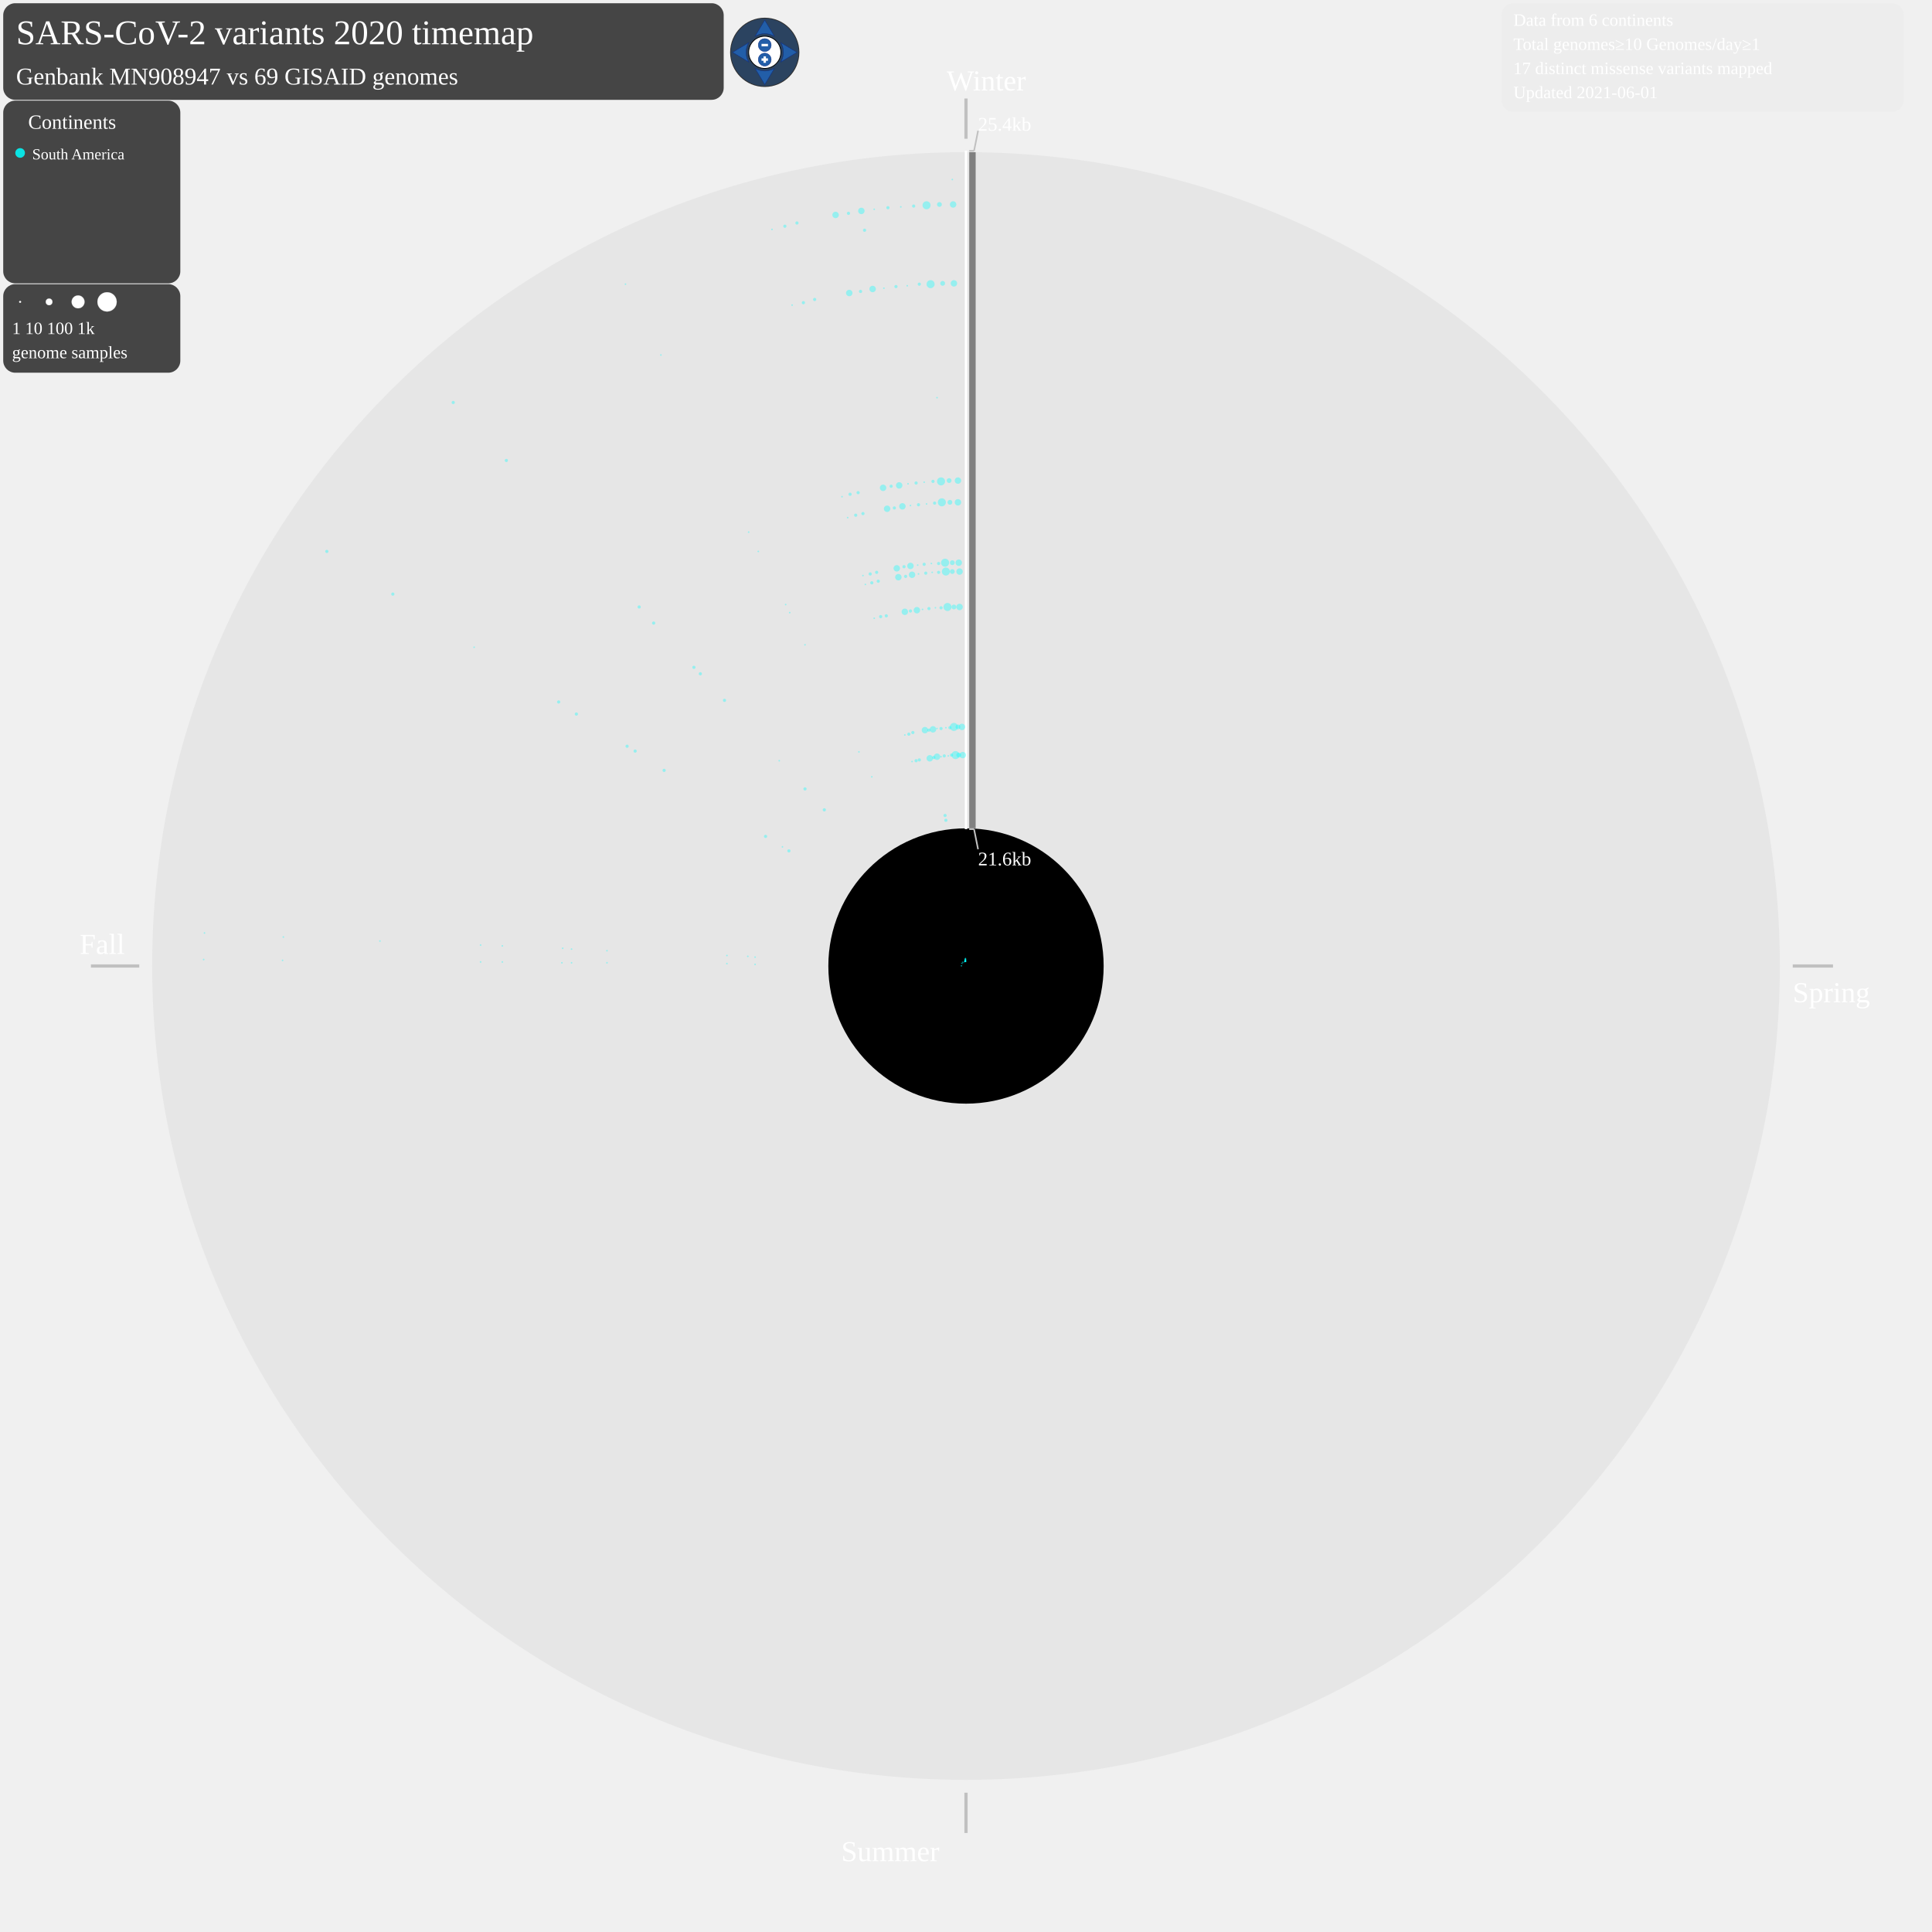
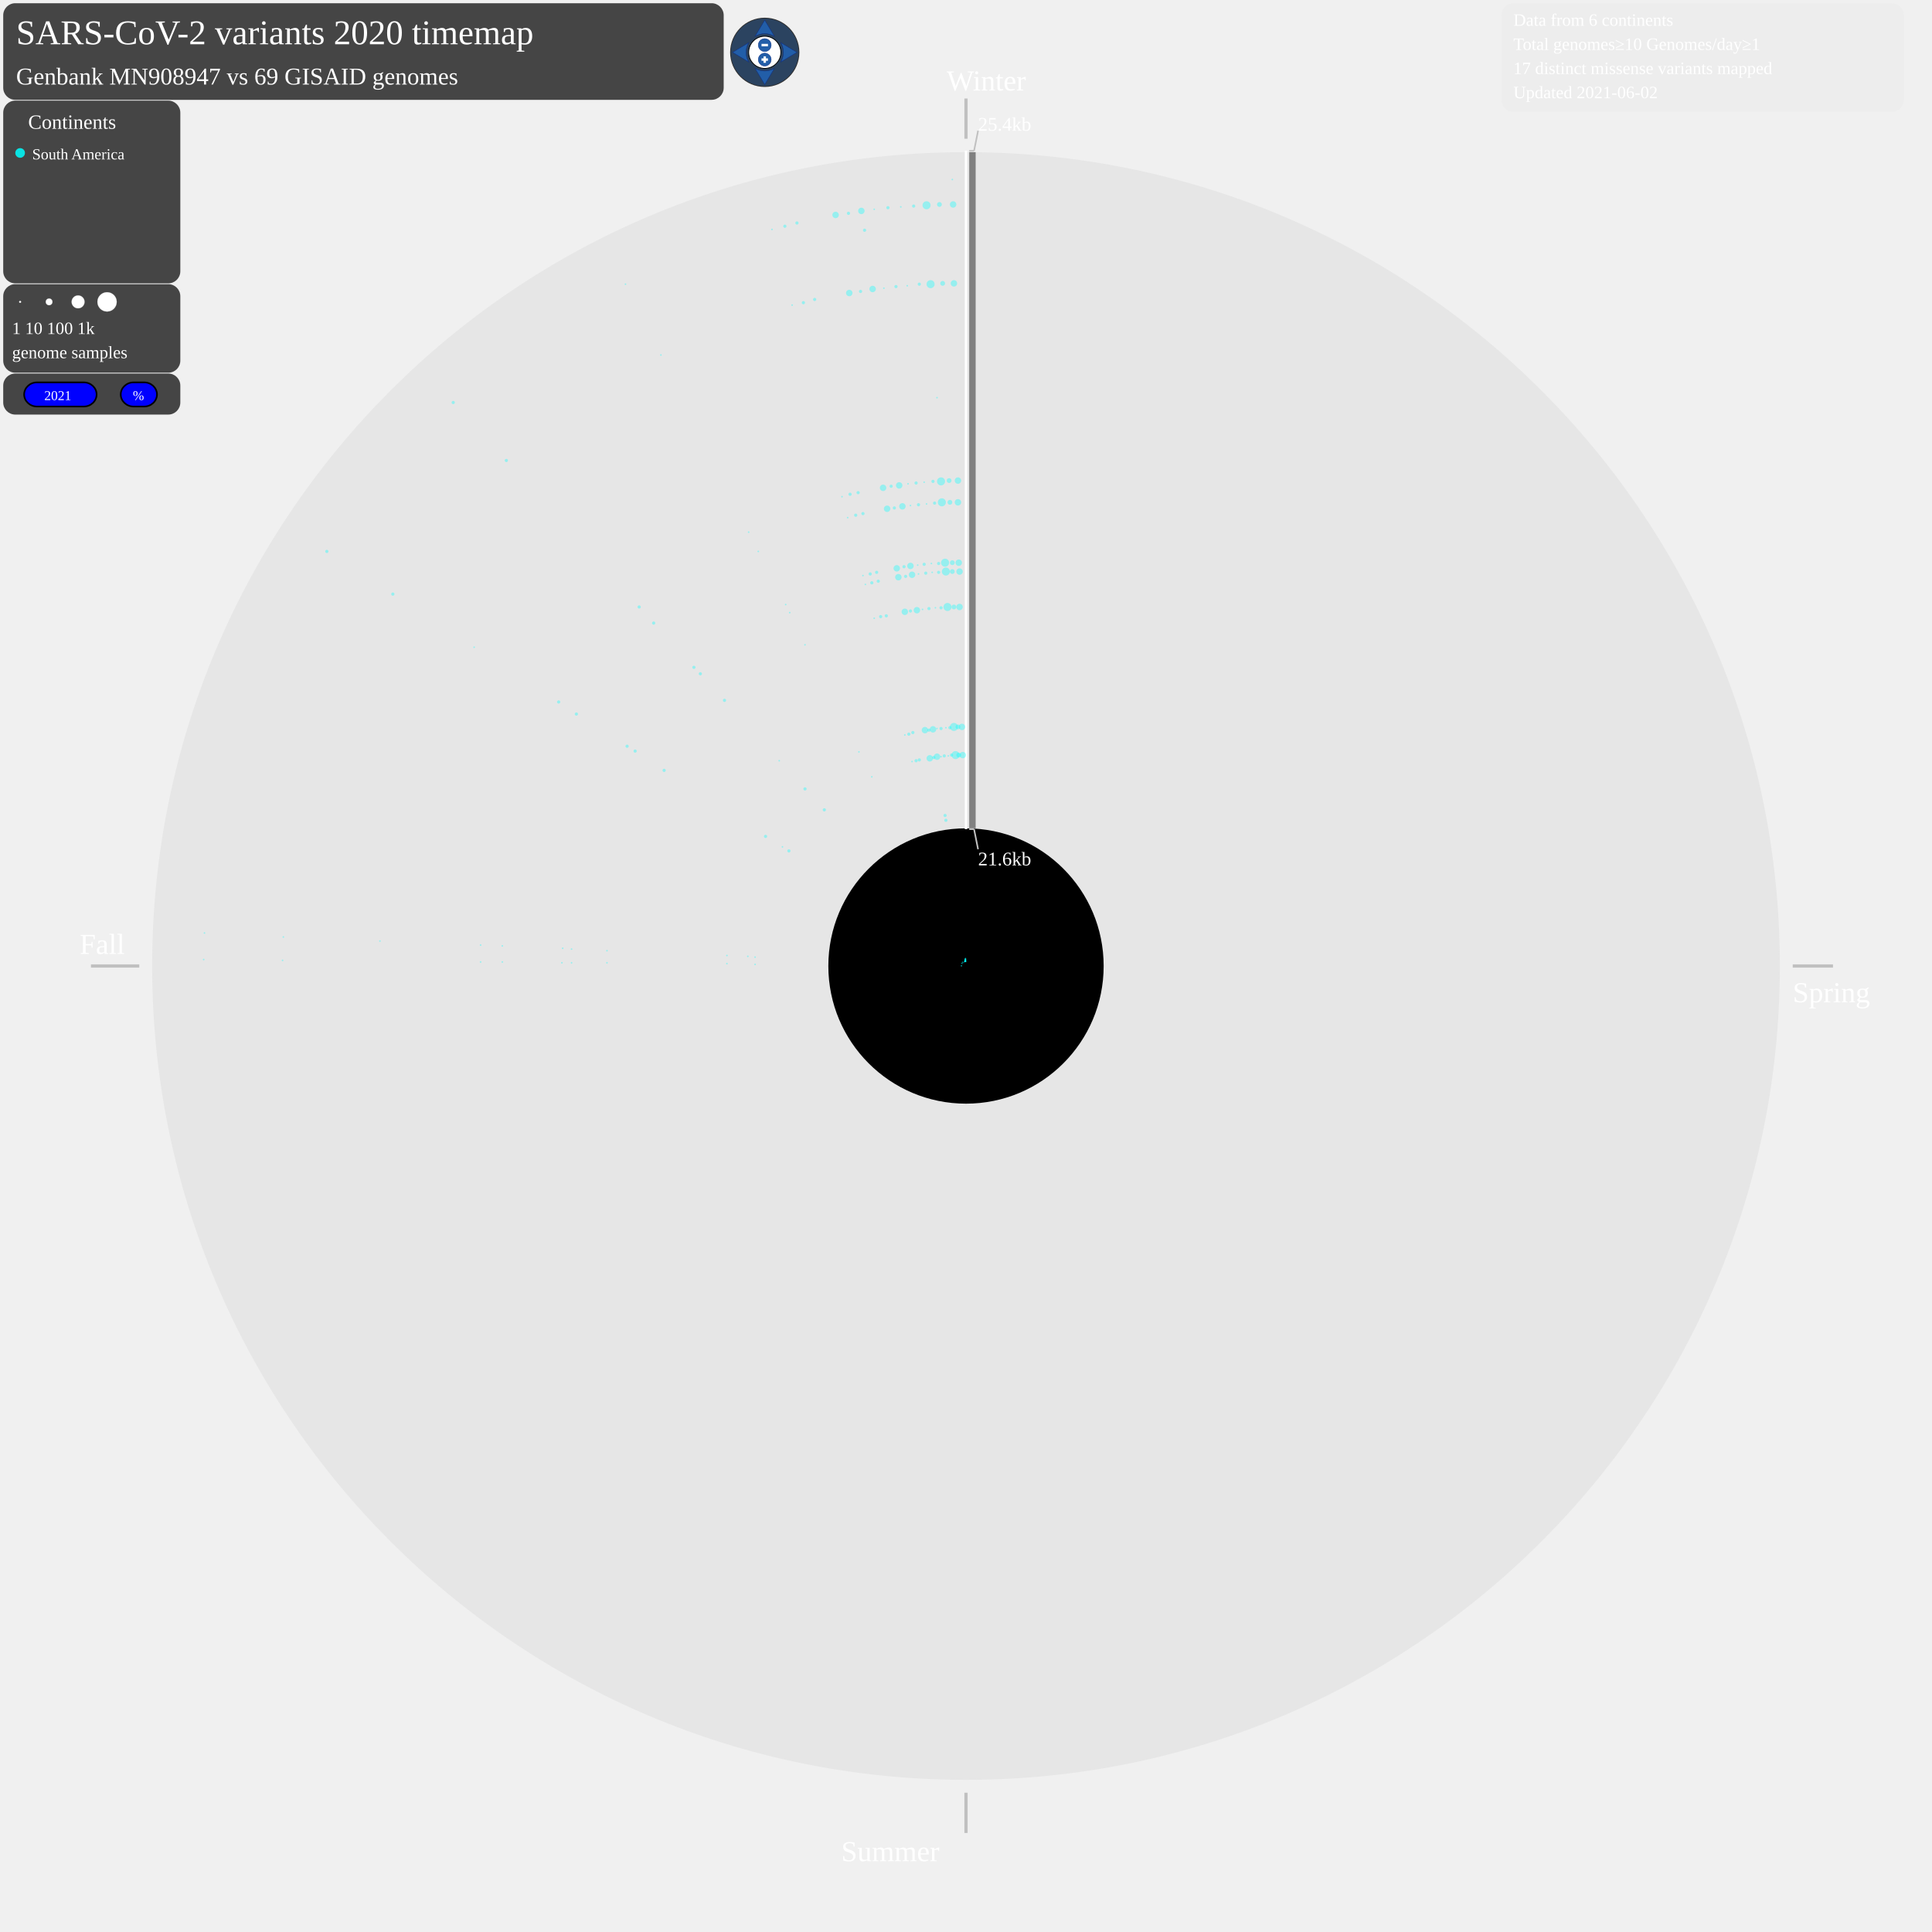
<svg xmlns="http://www.w3.org/2000/svg" width="2400" height="2400" style="background-color:black" viewBox="0 0 2400 2400" id="map-svg">
  <defs>
    <style type="text/css">
	.sb {
	stroke-width:0.8;
	stroke-opacity:0.7;
	}
	.sb:hover {
	stroke-width:0.8;
	stroke-opacity:1.0;
	}
	.compass {
	fill: #fff;
	stroke: #000;
	stroke-width: 1;
	}
	.button {
	fill: #225EA8;
	stroke: #0C2C84;
	stroke-width: 0.5;
	stroke-miterlimit:6;
	stroke-linecap: round;
	}
	.button:hover {
	stroke-width: 1;
	}
	.plus-minus {
	fill: #fff;
	pointer-events: none;
	}
	.legendcol {
	stroke: none;
	fill-opacity:0.85;
	}
	.legendcol:hover {
	fill-opacity:1.0;
	}
	.cv {
	stroke: none;
	fill-opacity:0.35;
	}
	.cv:hover {
	stroke: none;
	fill-opacity:0.8;
	}
	.SouthAmerica {
	stroke: none;
	fill-opacity:0.6;
	}
	.SouthAmerica:hover {
	stroke: none;
	fill-opacity:1.0;
	}
	a:link, a:visited {
	cursor: pointer;
	}
	a:hover, a:active {
	outline: dotted 2px yellow;
	}
	g:hover, g:active {
	outline: dotted 2px yellow;
	}
	.static {
	cursor: not-allowed;
	}
	.draggable, .draggable-group {
	cursor: pointer;
	}
	svg text {
	cursor: default;
	-webkit-user-select: none;
	-moz-user-select: none;
	-ms-user-select: none;
	user-select: none;
	}
	</style>
  </defs>
  <text font-size="3.6em" x="20" y="55" fill="white">SARS-CoV-2 variants 2020 timemap</text>
  <g id="matrix-group" transform="matrix(1 0 0 1 0 0)" class="draggable-group">
    <circle cx="1200" cy="1200" r="1011" style="fill:grey;stroke:black;stroke-width:0;fill-opacity:0.085;" />
    <circle cx="1200" cy="1200" r="171" style="fill:black;stroke:black;stroke-width:0;fill-opacity:1;" />
    <line x1="1200" y1="122.363" x2="1200" y2="172.363" style="stroke:silver;stroke-width:4" />
    <text font-size="3.0em" x="1176" y="112.363" fill="white">Winter</text>
    <line x1="2227" y1="1200" x2="2277" y2="1200" style="stroke:silver;stroke-width:4" />
    <text font-size="3.0em" x="2227" y="1245" fill="white">Spring</text>
    <line x1="1200" y1="2227" x2="1200" y2="2277" style="stroke:silver;stroke-width:4" />
    <text font-size="3.0em" x="1045" y="2312" fill="white">Summer</text>
    <line x1="173" y1="1200" x2="113" y2="1200" style="stroke:silver;stroke-width:4" />
    <text font-size="3.0em" x="99" y="1185" fill="white">Fall</text>
    <g>
      <line x1="1208" y1="1029" x2="1208" y2="189" style="stroke:grey;stroke-width:8" />
    </g>
    <line x1="1200" y1="187.363" x2="1200" y2="1030" style="stroke:white;stroke-width:3" />
    <line x1="1204" y1="187.363" x2="1210" y2="187.363" style="stroke:silver;stroke-width:2" />
    <line x1="1210" y1="187.363" x2="1215" y2="162.363" style="stroke:silver;stroke-width:2" />
    <line x1="1204" y1="1030" x2="1210" y2="1030" style="stroke:silver;stroke-width:2" />
    <line x1="1210" y1="1030" x2="1215" y2="1055" style="stroke:silver;stroke-width:2" />
    <text font-size="2.0em" x="1215" y="162.363" fill="white">25.4kb</text>
    <text font-size="2.0em" x="1215" y="1075" fill="white">21.6kb</text>
    <g class="SouthAmerica">
      <line x1="1195.0" y1="1200.0" x2="1193.6" y2="1199.9" style="stroke:cyan;" class="sb" />
    </g>
    <g class="SouthAmerica">
      <circle cx="938" cy="1198" r="1" style="fill:cyan;" class="cv" />
    </g>
    <g class="SouthAmerica">
      <circle cx="903" cy="1197" r="1" style="fill:cyan;" class="cv" />
    </g>
    <g class="SouthAmerica">
      <circle cx="754" cy="1196" r="1" style="fill:cyan;" class="cv" />
    </g>
    <g class="SouthAmerica">
      <circle cx="710" cy="1196" r="1" style="fill:cyan;" class="cv" />
    </g>
    <g class="SouthAmerica">
      <circle cx="698" cy="1196" r="1" style="fill:cyan;" class="cv" />
    </g>
    <g class="SouthAmerica">
      <circle cx="624" cy="1195" r="1" style="fill:cyan;" class="cv" />
    </g>
    <g class="SouthAmerica">
      <circle cx="597" cy="1195" r="1" style="fill:cyan;" class="cv" />
    </g>
    <g class="SouthAmerica">
      <circle cx="351" cy="1193" r="1" style="fill:cyan;" class="cv" />
    </g>
    <g class="SouthAmerica">
      <circle cx="253" cy="1192" r="1" style="fill:cyan;" class="cv" />
    </g>
    <g class="SouthAmerica">
      <line x1="1195.0" y1="1199.8" x2="1193.7" y2="1199.7" style="stroke:cyan;" class="sb" />
    </g>
    <g class="SouthAmerica">
      <circle cx="938" cy="1189" r="1" style="fill:cyan;" class="cv" />
    </g>
    <g class="SouthAmerica">
      <circle cx="929" cy="1188" r="1" style="fill:cyan;" class="cv" />
    </g>
    <g class="SouthAmerica">
      <circle cx="903" cy="1187" r="1" style="fill:cyan;" class="cv" />
    </g>
    <g class="SouthAmerica">
      <circle cx="754" cy="1181" r="1" style="fill:cyan;" class="cv" />
    </g>
    <g class="SouthAmerica">
      <circle cx="710" cy="1179" r="1" style="fill:cyan;" class="cv" />
    </g>
    <g class="SouthAmerica">
      <circle cx="699" cy="1178" r="1" style="fill:cyan;" class="cv" />
    </g>
    <g class="SouthAmerica">
      <circle cx="624" cy="1175" r="1" style="fill:cyan;" class="cv" />
    </g>
    <g class="SouthAmerica">
      <circle cx="597" cy="1174" r="1" style="fill:cyan;" class="cv" />
    </g>
    <g class="SouthAmerica">
      <circle cx="472" cy="1169" r="1" style="fill:cyan;" class="cv" />
    </g>
    <g class="SouthAmerica">
      <circle cx="352" cy="1164" r="1" style="fill:cyan;" class="cv" />
    </g>
    <g class="SouthAmerica">
      <circle cx="254" cy="1159" r="1" style="fill:cyan;" class="cv" />
    </g>
    <g class="SouthAmerica">
      <line x1="1195.8" y1="1197.3" x2="1194.0" y2="1196.1" style="stroke:cyan;" class="sb" />
    </g>
    <g class="SouthAmerica">
      <circle cx="980" cy="1057" r="2" style="fill:cyan;" class="cv" />
    </g>
    <g class="SouthAmerica">
      <circle cx="972" cy="1052" r="1" style="fill:cyan;" class="cv" />
    </g>
    <g class="SouthAmerica">
      <circle cx="951" cy="1039" r="2" style="fill:cyan;" class="cv" />
    </g>
    <g class="SouthAmerica">
      <circle cx="825" cy="957" r="2" style="fill:cyan;" class="cv" />
    </g>
    <g class="SouthAmerica">
      <circle cx="789" cy="933" r="2" style="fill:cyan;" class="cv" />
    </g>
    <g class="SouthAmerica">
      <circle cx="779" cy="927" r="2" style="fill:cyan;" class="cv" />
    </g>
    <g class="SouthAmerica">
      <circle cx="716" cy="887" r="2" style="fill:cyan;" class="cv" />
    </g>
    <g class="SouthAmerica">
      <circle cx="694" cy="872" r="2" style="fill:cyan;" class="cv" />
    </g>
    <g class="SouthAmerica">
      <circle cx="589" cy="804" r="1" style="fill:cyan;" class="cv" />
    </g>
    <g class="SouthAmerica">
      <circle cx="488" cy="738" r="2" style="fill:cyan;" class="cv" />
    </g>
    <g class="SouthAmerica">
      <circle cx="406" cy="685" r="2" style="fill:cyan;" class="cv" />
    </g>
    <g class="SouthAmerica">
      <line x1="1196.6" y1="1196.3" x2="1195.2" y2="1194.7" style="stroke:cyan;" class="sb" />
    </g>
    <g class="SouthAmerica">
      <circle cx="1024" cy="1006" r="2" style="fill:cyan;" class="cv" />
    </g>
    <g class="SouthAmerica">
      <circle cx="1000" cy="980" r="2" style="fill:cyan;" class="cv" />
    </g>
    <g class="SouthAmerica">
      <circle cx="968" cy="945" r="1" style="fill:cyan;" class="cv" />
    </g>
    <g class="SouthAmerica">
      <circle cx="900" cy="870" r="2" style="fill:cyan;" class="cv" />
    </g>
    <g class="SouthAmerica">
      <circle cx="870" cy="837" r="2" style="fill:cyan;" class="cv" />
    </g>
    <g class="SouthAmerica">
      <circle cx="862" cy="829" r="2" style="fill:cyan;" class="cv" />
    </g>
    <g class="SouthAmerica">
      <circle cx="812" cy="774" r="2" style="fill:cyan;" class="cv" />
    </g>
    <g class="SouthAmerica">
      <circle cx="794" cy="754" r="2" style="fill:cyan;" class="cv" />
    </g>
    <g class="SouthAmerica">
      <circle cx="629" cy="572" r="2" style="fill:cyan;" class="cv" />
    </g>
    <g class="SouthAmerica">
      <circle cx="563" cy="500" r="2" style="fill:cyan;" class="cv" />
    </g>
    <g class="SouthAmerica">
      <line x1="1197.8" y1="1195.5" x2="1197.2" y2="1194.3" style="stroke:cyan;" class="sb" />
    </g>
    <g class="SouthAmerica">
      <circle cx="1083" cy="965" r="1" style="fill:cyan;" class="cv" />
    </g>
    <g class="SouthAmerica">
      <circle cx="1067" cy="934" r="1" style="fill:cyan;" class="cv" />
    </g>
    <g class="SouthAmerica">
      <circle cx="1000" cy="801" r="1" style="fill:cyan;" class="cv" />
    </g>
    <g class="SouthAmerica">
      <circle cx="981" cy="761" r="1" style="fill:cyan;" class="cv" />
    </g>
    <g class="SouthAmerica">
      <circle cx="976" cy="751" r="1" style="fill:cyan;" class="cv" />
    </g>
    <g class="SouthAmerica">
      <circle cx="942" cy="685" r="1" style="fill:cyan;" class="cv" />
    </g>
    <g class="SouthAmerica">
      <circle cx="930" cy="661" r="1" style="fill:cyan;" class="cv" />
    </g>
    <g class="SouthAmerica">
      <circle cx="821" cy="441" r="1" style="fill:cyan;" class="cv" />
    </g>
    <g class="SouthAmerica">
      <circle cx="777" cy="353" r="1" style="fill:cyan;" class="cv" />
    </g>
    <g class="SouthAmerica">
      <line x1="1198.7" y1="1195.2" x2="1198.4" y2="1193.9" style="stroke:cyan;" class="sb" />
    </g>
    <g class="SouthAmerica">
      <circle cx="1133" cy="946" r="1" style="fill:cyan;" class="cv" />
    </g>
    <g class="SouthAmerica">
      <circle cx="1124" cy="913" r="1" style="fill:cyan;" class="cv" />
    </g>
    <g class="SouthAmerica">
      <circle cx="1086" cy="768" r="1" style="fill:cyan;" class="cv" />
    </g>
    <g class="SouthAmerica">
      <circle cx="1075" cy="726" r="1" style="fill:cyan;" class="cv" />
    </g>
    <g class="SouthAmerica">
      <circle cx="1072" cy="715" r="1" style="fill:cyan;" class="cv" />
    </g>
    <g class="SouthAmerica">
      <circle cx="1053" cy="643" r="1" style="fill:cyan;" class="cv" />
    </g>
    <g class="SouthAmerica">
      <circle cx="1046" cy="617" r="1" style="fill:cyan;" class="cv" />
    </g>
    <g class="SouthAmerica">
      <circle cx="984" cy="379" r="1" style="fill:cyan;" class="cv" />
    </g>
    <g class="SouthAmerica">
      <circle cx="959" cy="285" r="1" style="fill:cyan;" class="cv" />
    </g>
    <g class="SouthAmerica">
      <line x1="1198.8" y1="1195.1" x2="1198.2" y2="1192.5" style="stroke:cyan;" class="sb" />
    </g>
    <g class="SouthAmerica">
      <circle cx="1138" cy="945" r="2" style="fill:cyan;" class="cv" />
    </g>
    <g class="SouthAmerica">
      <circle cx="1129" cy="912" r="2" style="fill:cyan;" class="cv" />
    </g>
    <g class="SouthAmerica">
      <circle cx="1094" cy="766" r="2" style="fill:cyan;" class="cv" />
    </g>
    <g class="SouthAmerica">
      <circle cx="1083" cy="724" r="2" style="fill:cyan;" class="cv" />
    </g>
    <g class="SouthAmerica">
      <circle cx="1081" cy="713" r="2" style="fill:cyan;" class="cv" />
    </g>
    <g class="SouthAmerica">
      <circle cx="1063" cy="640" r="2" style="fill:cyan;" class="cv" />
    </g>
    <g class="SouthAmerica">
      <circle cx="1056" cy="614" r="2" style="fill:cyan;" class="cv" />
    </g>
    <g class="SouthAmerica">
      <circle cx="998" cy="376" r="2" style="fill:cyan;" class="cv" />
    </g>
    <g class="SouthAmerica">
      <circle cx="975" cy="281" r="2" style="fill:cyan;" class="cv" />
    </g>
    <g class="SouthAmerica">
      <line x1="1198.9" y1="1195.1" x2="1198.3" y2="1192.5" style="stroke:cyan;" class="sb" />
    </g>
    <g class="SouthAmerica">
      <circle cx="1142" cy="944" r="2" style="fill:cyan;" class="cv" />
    </g>
    <g class="SouthAmerica">
      <circle cx="1134" cy="910" r="2" style="fill:cyan;" class="cv" />
    </g>
    <g class="SouthAmerica">
      <circle cx="1101" cy="765" r="2" style="fill:cyan;" class="cv" />
    </g>
    <g class="SouthAmerica">
      <circle cx="1091" cy="722" r="2" style="fill:cyan;" class="cv" />
    </g>
    <g class="SouthAmerica">
      <circle cx="1089" cy="711" r="2" style="fill:cyan;" class="cv" />
    </g>
    <g class="SouthAmerica">
      <circle cx="1072" cy="638" r="2" style="fill:cyan;" class="cv" />
    </g>
    <g class="SouthAmerica">
      <circle cx="1066" cy="612" r="2" style="fill:cyan;" class="cv" />
    </g>
    <g class="SouthAmerica">
      <circle cx="1012" cy="372" r="2" style="fill:cyan;" class="cv" />
    </g>
    <g class="SouthAmerica">
      <circle cx="990" cy="277" r="2" style="fill:cyan;" class="cv" />
    </g>
    <g class="SouthAmerica">
      <line x1="1199.1" y1="1195.1" x2="1198.5" y2="1191.1" style="stroke:cyan;" class="sb" />
    </g>
    <g class="SouthAmerica">
      <circle cx="1155" cy="942" r="4" style="fill:cyan;" class="cv" />
    </g>
    <g class="SouthAmerica">
      <circle cx="1149" cy="907" r="4" style="fill:cyan;" class="cv" />
    </g>
    <g class="SouthAmerica">
      <circle cx="1124" cy="760" r="4" style="fill:cyan;" class="cv" />
    </g>
    <g class="SouthAmerica">
      <circle cx="1116" cy="717" r="4" style="fill:cyan;" class="cv" />
    </g>
    <g class="SouthAmerica">
      <circle cx="1114" cy="706" r="4" style="fill:cyan;" class="cv" />
    </g>
    <g class="SouthAmerica">
      <circle cx="1102" cy="632" r="4" style="fill:cyan;" class="cv" />
    </g>
    <g class="SouthAmerica">
      <circle cx="1097" cy="606" r="4" style="fill:cyan;" class="cv" />
    </g>
    <g class="SouthAmerica">
      <circle cx="1055" cy="364" r="4" style="fill:cyan;" class="cv" />
    </g>
    <g class="SouthAmerica">
      <circle cx="1038" cy="267" r="4" style="fill:cyan;" class="cv" />
    </g>
    <g class="SouthAmerica">
      <line x1="1199.2" y1="1195.1" x2="1198.8" y2="1192.4" style="stroke:cyan;" class="sb" />
    </g>
    <g class="SouthAmerica">
      <circle cx="1160" cy="941" r="2" style="fill:cyan;" class="cv" />
    </g>
    <g class="SouthAmerica">
      <circle cx="1154" cy="907" r="2" style="fill:cyan;" class="cv" />
    </g>
    <g class="SouthAmerica">
      <circle cx="1131" cy="759" r="2" style="fill:cyan;" class="cv" />
    </g>
    <g class="SouthAmerica">
      <circle cx="1125" cy="716" r="2" style="fill:cyan;" class="cv" />
    </g>
    <g class="SouthAmerica">
      <circle cx="1123" cy="704" r="2" style="fill:cyan;" class="cv" />
    </g>
    <g class="SouthAmerica">
      <circle cx="1111" cy="631" r="2" style="fill:cyan;" class="cv" />
    </g>
    <g class="SouthAmerica">
      <circle cx="1107" cy="604" r="2" style="fill:cyan;" class="cv" />
    </g>
    <g class="SouthAmerica">
      <circle cx="1069" cy="362" r="2" style="fill:cyan;" class="cv" />
    </g>
    <g class="SouthAmerica">
      <circle cx="1054" cy="265" r="2" style="fill:cyan;" class="cv" />
    </g>
    <g class="SouthAmerica">
      <line x1="1199.3" y1="1195.0" x2="1198.7" y2="1190.2" style="stroke:cyan;" class="sb" />
    </g>
    <g class="SouthAmerica">
      <circle cx="1175" cy="1019" r="2" style="fill:cyan;" class="cv" />
    </g>
    <g class="SouthAmerica">
      <circle cx="1174" cy="1013" r="2" style="fill:cyan;" class="cv" />
    </g>
    <g class="SouthAmerica">
      <circle cx="1164" cy="940" r="4" style="fill:cyan;" class="cv" />
    </g>
    <g class="SouthAmerica">
      <circle cx="1159" cy="906" r="4" style="fill:cyan;" class="cv" />
    </g>
    <g class="SouthAmerica">
      <circle cx="1139" cy="758" r="4" style="fill:cyan;" class="cv" />
    </g>
    <g class="SouthAmerica">
      <circle cx="1133" cy="714" r="4" style="fill:cyan;" class="cv" />
    </g>
    <g class="SouthAmerica">
      <circle cx="1131" cy="703" r="4" style="fill:cyan;" class="cv" />
    </g>
    <g class="SouthAmerica">
      <circle cx="1121" cy="629" r="4" style="fill:cyan;" class="cv" />
    </g>
    <g class="SouthAmerica">
      <circle cx="1117" cy="603" r="4" style="fill:cyan;" class="cv" />
    </g>
    <g class="SouthAmerica">
      <circle cx="1084" cy="359" r="4" style="fill:cyan;" class="cv" />
    </g>
    <g class="SouthAmerica">
      <circle cx="1074" cy="286" r="2" style="fill:cyan;" class="cv" />
    </g>
    <g class="SouthAmerica">
      <circle cx="1070" cy="262" r="4" style="fill:cyan;" class="cv" />
    </g>
    <g class="SouthAmerica">
      <line x1="1199.4" y1="1195.0" x2="1199.2" y2="1193.7" style="stroke:cyan;" class="sb" />
    </g>
    <g class="SouthAmerica">
      <circle cx="1169" cy="940" r="1" style="fill:cyan;" class="cv" />
    </g>
    <g class="SouthAmerica">
      <circle cx="1164" cy="905" r="1" style="fill:cyan;" class="cv" />
    </g>
    <g class="SouthAmerica">
      <circle cx="1146" cy="757" r="1" style="fill:cyan;" class="cv" />
    </g>
    <g class="SouthAmerica">
      <circle cx="1141" cy="713" r="1" style="fill:cyan;" class="cv" />
    </g>
    <g class="SouthAmerica">
      <circle cx="1140" cy="702" r="1" style="fill:cyan;" class="cv" />
    </g>
    <g class="SouthAmerica">
      <circle cx="1131" cy="628" r="1" style="fill:cyan;" class="cv" />
    </g>
    <g class="SouthAmerica">
      <circle cx="1128" cy="601" r="1" style="fill:cyan;" class="cv" />
    </g>
    <g class="SouthAmerica">
      <circle cx="1098" cy="358" r="1" style="fill:cyan;" class="cv" />
    </g>
    <g class="SouthAmerica">
      <circle cx="1086" cy="260" r="1" style="fill:cyan;" class="cv" />
    </g>
    <g class="SouthAmerica">
      <line x1="1199.5" y1="1195.0" x2="1199.3" y2="1192.9" style="stroke:cyan;" class="sb" />
    </g>
    <g class="SouthAmerica">
      <circle cx="1173" cy="939" r="2" style="fill:cyan;" class="cv" />
    </g>
    <g class="SouthAmerica">
      <circle cx="1169" cy="905" r="2" style="fill:cyan;" class="cv" />
    </g>
    <g class="SouthAmerica">
      <circle cx="1154" cy="756" r="2" style="fill:cyan;" class="cv" />
    </g>
    <g class="SouthAmerica">
      <circle cx="1150" cy="712" r="2" style="fill:cyan;" class="cv" />
    </g>
    <g class="SouthAmerica">
      <circle cx="1148" cy="701" r="2" style="fill:cyan;" class="cv" />
    </g>
    <g class="SouthAmerica">
      <circle cx="1141" cy="627" r="2" style="fill:cyan;" class="cv" />
    </g>
    <g class="SouthAmerica">
      <circle cx="1138" cy="600" r="2" style="fill:cyan;" class="cv" />
    </g>
    <g class="SouthAmerica">
      <circle cx="1113" cy="356" r="2" style="fill:cyan;" class="cv" />
    </g>
    <g class="SouthAmerica">
      <circle cx="1103" cy="258" r="2" style="fill:cyan;" class="cv" />
    </g>
    <g class="SouthAmerica">
      <line x1="1199.6" y1="1195.0" x2="1199.5" y2="1193.7" style="stroke:cyan;" class="sb" />
    </g>
    <g class="SouthAmerica">
      <circle cx="1178" cy="939" r="1" style="fill:cyan;" class="cv" />
    </g>
    <g class="SouthAmerica">
      <circle cx="1175" cy="904" r="1" style="fill:cyan;" class="cv" />
    </g>
    <g class="SouthAmerica">
      <circle cx="1162" cy="755" r="1" style="fill:cyan;" class="cv" />
    </g>
    <g class="SouthAmerica">
      <circle cx="1158" cy="711" r="1" style="fill:cyan;" class="cv" />
    </g>
    <g class="SouthAmerica">
      <circle cx="1157" cy="700" r="1" style="fill:cyan;" class="cv" />
    </g>
    <g class="SouthAmerica">
      <circle cx="1151" cy="626" r="1" style="fill:cyan;" class="cv" />
    </g>
    <g class="SouthAmerica">
      <circle cx="1148" cy="599" r="1" style="fill:cyan;" class="cv" />
    </g>
    <g class="SouthAmerica">
      <circle cx="1127" cy="355" r="1" style="fill:cyan;" class="cv" />
    </g>
    <g class="SouthAmerica">
      <circle cx="1119" cy="257" r="1" style="fill:cyan;" class="cv" />
    </g>
    <g class="SouthAmerica">
      <line x1="1199.7" y1="1195.0" x2="1199.5" y2="1192.9" style="stroke:cyan;" class="sb" />
    </g>
    <g class="SouthAmerica">
      <circle cx="1182" cy="938" r="2" style="fill:cyan;" class="cv" />
    </g>
    <g class="SouthAmerica">
      <circle cx="1180" cy="904" r="2" style="fill:cyan;" class="cv" />
    </g>
    <g class="SouthAmerica">
      <circle cx="1169" cy="755" r="2" style="fill:cyan;" class="cv" />
    </g>
    <g class="SouthAmerica">
      <circle cx="1166" cy="711" r="2" style="fill:cyan;" class="cv" />
    </g>
    <g class="SouthAmerica">
      <circle cx="1166" cy="700" r="2" style="fill:cyan;" class="cv" />
    </g>
    <g class="SouthAmerica">
      <circle cx="1161" cy="625" r="2" style="fill:cyan;" class="cv" />
    </g>
    <g class="SouthAmerica">
      <circle cx="1159" cy="598" r="2" style="fill:cyan;" class="cv" />
    </g>
    <g class="SouthAmerica">
      <circle cx="1142" cy="353" r="2" style="fill:cyan;" class="cv" />
    </g>
    <g class="SouthAmerica">
      <circle cx="1135" cy="256" r="2" style="fill:cyan;" class="cv" />
    </g>
    <g class="SouthAmerica">
      <line x1="1199.7" y1="1195.0" x2="1199.5" y2="1189.9" style="stroke:cyan;" class="sb" />
    </g>
    <g class="SouthAmerica">
      <circle cx="1187" cy="938" r="5" style="fill:cyan;" class="cv" />
    </g>
    <g class="SouthAmerica">
      <circle cx="1185" cy="903" r="5" style="fill:cyan;" class="cv" />
    </g>
    <g class="SouthAmerica">
      <circle cx="1177" cy="754" r="5" style="fill:cyan;" class="cv" />
    </g>
    <g class="SouthAmerica">
      <circle cx="1175" cy="710" r="5" style="fill:cyan;" class="cv" />
    </g>
    <g class="SouthAmerica">
      <circle cx="1174" cy="699" r="5" style="fill:cyan;" class="cv" />
    </g>
    <g class="SouthAmerica">
      <circle cx="1170" cy="624" r="5" style="fill:cyan;" class="cv" />
    </g>
    <g class="SouthAmerica">
      <circle cx="1169" cy="598" r="5" style="fill:cyan;" class="cv" />
    </g>
    <g class="SouthAmerica">
      <circle cx="1164" cy="494" r="1" style="fill:cyan;" class="cv" />
    </g>
    <g class="SouthAmerica">
      <circle cx="1156" cy="353" r="5" style="fill:cyan;" class="cv" />
    </g>
    <g class="SouthAmerica">
      <circle cx="1151" cy="255" r="5" style="fill:cyan;" class="cv" />
    </g>
    <g class="SouthAmerica">
      <line x1="1199.8" y1="1195.0" x2="1199.7" y2="1191.2" style="stroke:cyan;" class="sb" />
    </g>
    <g class="SouthAmerica">
      <circle cx="1191" cy="938" r="3" style="fill:cyan;" class="cv" />
    </g>
    <g class="SouthAmerica">
      <circle cx="1190" cy="903" r="3" style="fill:cyan;" class="cv" />
    </g>
    <g class="SouthAmerica">
      <circle cx="1185" cy="754" r="3" style="fill:cyan;" class="cv" />
    </g>
    <g class="SouthAmerica">
      <circle cx="1183" cy="710" r="3" style="fill:cyan;" class="cv" />
    </g>
    <g class="SouthAmerica">
      <circle cx="1183" cy="699" r="3" style="fill:cyan;" class="cv" />
    </g>
    <g class="SouthAmerica">
      <circle cx="1180" cy="624" r="3" style="fill:cyan;" class="cv" />
    </g>
    <g class="SouthAmerica">
      <circle cx="1179" cy="597" r="3" style="fill:cyan;" class="cv" />
    </g>
    <g class="SouthAmerica">
      <circle cx="1171" cy="352" r="3" style="fill:cyan;" class="cv" />
    </g>
    <g class="SouthAmerica">
      <circle cx="1167" cy="254" r="3" style="fill:cyan;" class="cv" />
    </g>
    <g class="SouthAmerica">
      <line x1="1199.9" y1="1195.0" x2="1199.8" y2="1190.5" style="stroke:cyan;" class="sb" />
    </g>
    <g class="SouthAmerica">
      <circle cx="1196" cy="938" r="4" style="fill:cyan;" class="cv" />
    </g>
    <g class="SouthAmerica">
      <circle cx="1195" cy="903" r="4" style="fill:cyan;" class="cv" />
    </g>
    <g class="SouthAmerica">
      <circle cx="1192" cy="754" r="4" style="fill:cyan;" class="cv" />
    </g>
    <g class="SouthAmerica">
      <circle cx="1192" cy="710" r="4" style="fill:cyan;" class="cv" />
    </g>
    <g class="SouthAmerica">
      <circle cx="1191" cy="699" r="4" style="fill:cyan;" class="cv" />
    </g>
    <g class="SouthAmerica">
      <circle cx="1190" cy="624" r="4" style="fill:cyan;" class="cv" />
    </g>
    <g class="SouthAmerica">
      <circle cx="1190" cy="597" r="4" style="fill:cyan;" class="cv" />
    </g>
    <g class="SouthAmerica">
      <circle cx="1185" cy="352" r="4" style="fill:cyan;" class="cv" />
    </g>
    <g class="SouthAmerica">
      <circle cx="1184" cy="254" r="4" style="fill:cyan;" class="cv" />
    </g>
    <g class="SouthAmerica">
      <circle cx="1183" cy="223" r="1" style="fill:cyan;" class="cv" />
    </g>
  </g>
  <rect x="4" y="4" width="895" height="120" rx="15" style="fill:#1B1B1B;stroke-width:0;fill-opacity:0.8;" />
-   <a href="https://bcgsc.github.io/SARS2/">
+   <a href="https://bcgsc.github.io/SARS2">
    <text font-size="3.6em" x="20" y="55" fill="white">SARS-CoV-2 variants 2020 timemap</text>
  </a>
  <text font-size="2.5em" x="20" y="105" fill="white">Genbank MN908947 vs 69 GISAID genomes</text>
  <circle cx="950" cy="65" r="43" fill="black" opacity="0.8" />
  <circle cx="950" cy="65" r="42" fill="#225EA8" opacity="0.4" />
  <path class="button" d="M950 25 l12   20 a40, 70 0 0,0 -24,  0z" />
  <path class="button" d="M910 65 l20  -12 a70, 40 0 0,0   0, 24z" />
  <path class="button" d="M950 105 l12  -20 a40, 70 0 0,1 -24,  0z" />
  <path class="button" d="M990 65 l-20 -12 a70, 40 0 0,1   0, 24z" />
  <circle class="compass" cx="950" cy="65" r="20" />
  <circle class="button" cx="950" cy="56" r="8" />
  <circle class="button" cx="950" cy="74" r="8" />
  <rect class="plus-minus" x="946" y="54.5" width="8" height="3" />
  <rect class="plus-minus" x="946" y="72.5" width="8" height="3" />
  <rect class="plus-minus" x="948.5" y="70" width="3" height="8" />
  <rect x="4" y="125" width="220" height="227" rx="15" style="fill:#1B1B1B;stroke-width:0;fill-opacity:0.8;" />
  <rect x="4" y="353" width="220" height="110" rx="15" style="fill:#1B1B1B;stroke-width:0;fill-opacity:0.8;" />
+   <rect x="4" y="464" width="220" height="51" rx="15" style="fill:#1B1B1B;stroke-width:0;fill-opacity:0.8;" />
+   <rect x="150" y="475" width="45" height="30" rx="16" style="fill:blue;stroke:black;stroke-width:2;" />
+   <rect x="30" y="475" width="90" height="30" rx="16" style="fill:blue;stroke:black;stroke-width:2;" />
+   <a href="https://bcgsc.github.io/SARS2_2021/2021SARS2spike_P1.svg">
+     <text font-size="1.4em" x="55" y="497" fill="white">2021</text>
+   </a>
+   <a href="https://bcgsc.github.io/SARS2/2020ratioSARS2spike_P1.svg">
+     <text font-size="1.4em" x="165" y="497" fill="white">%</text>
+   </a>
  <text font-size="2.1em" x="35" y="160" fill="white">Continents</text>
  <g class="SouthAmerica">
    <circle cx="25" cy="190" r="6" style="fill:cyan;stroke:black;stroke-width:0;" class="legendcol" />
  </g>
  <text font-size="1.6em" x="40" y="198" fill="white">South America</text>
  <circle cx="25" cy="375" r="1.204" style="fill:white;stroke:lightgrey;stroke-width:0.2;" />
  <circle cx="61" cy="375" r="4.166" style="fill:white;stroke:lightgrey;stroke-width:0.2;" />
  <circle cx="97" cy="375" r="8.017" style="fill:white;stroke:lightgrey;stroke-width:0.2;" />
  <circle cx="133" cy="375" r="12.002" style="fill:white;stroke:lightgrey;stroke-width:0.2;" />
  <text font-size="1.8em" x="15" y="415" fill="white">1      10        100        1k</text>
  <text font-size="1.8em" x="15" y="445" fill="white">genome samples</text>
  <rect x="1865" y="4" width="500" height="135" rx="15" style="fill:gainsboro;stroke-width:0;fill-opacity:0.15;" />
  <text font-size="1.8em" x="1880" y="32" fill="white">Data from 6 continents</text>
  <text font-size="1.8em" x="1880" y="62" fill="white">Total genomes≥10  Genomes/day≥1</text>
  <text font-size="1.8em" x="1880" y="92" fill="white">17 distinct missense variants mapped</text>
-   <text font-size="1.8em" x="1880" y="122" fill="white">Updated 2021-06-01</text>
+   <text font-size="1.8em" x="1880" y="122" fill="white">Updated 2021-06-02</text>
</svg>
